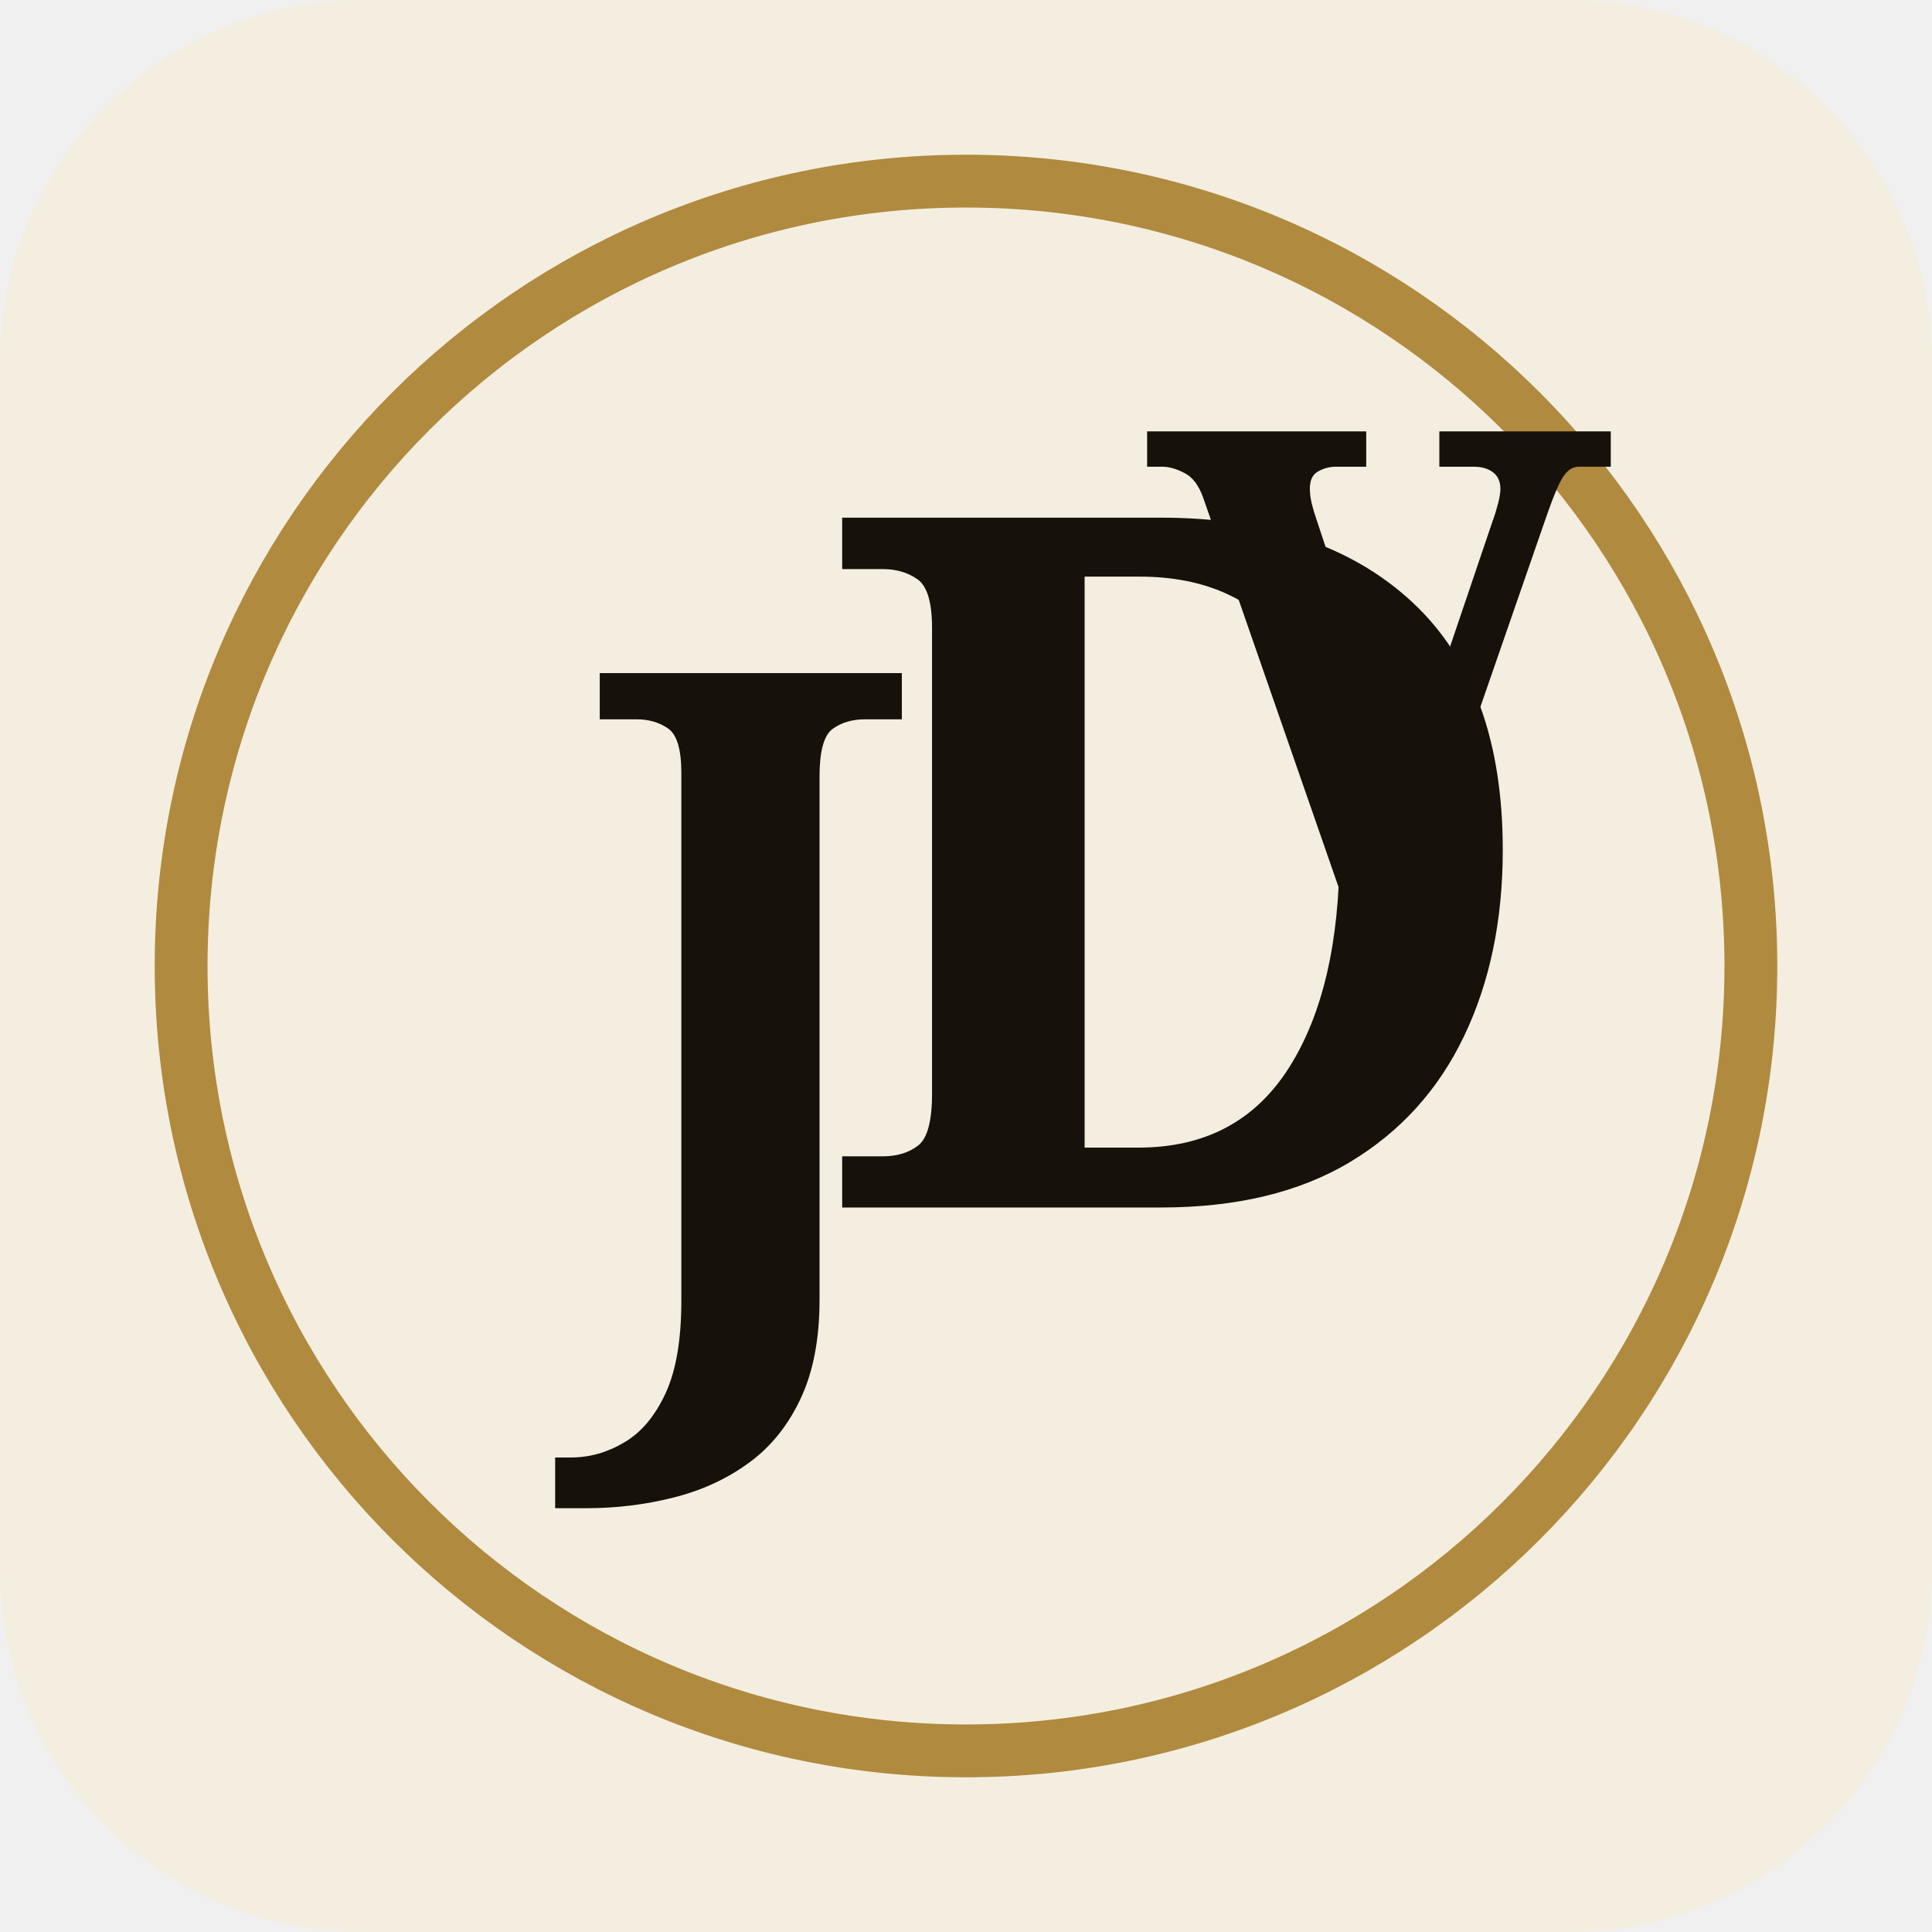
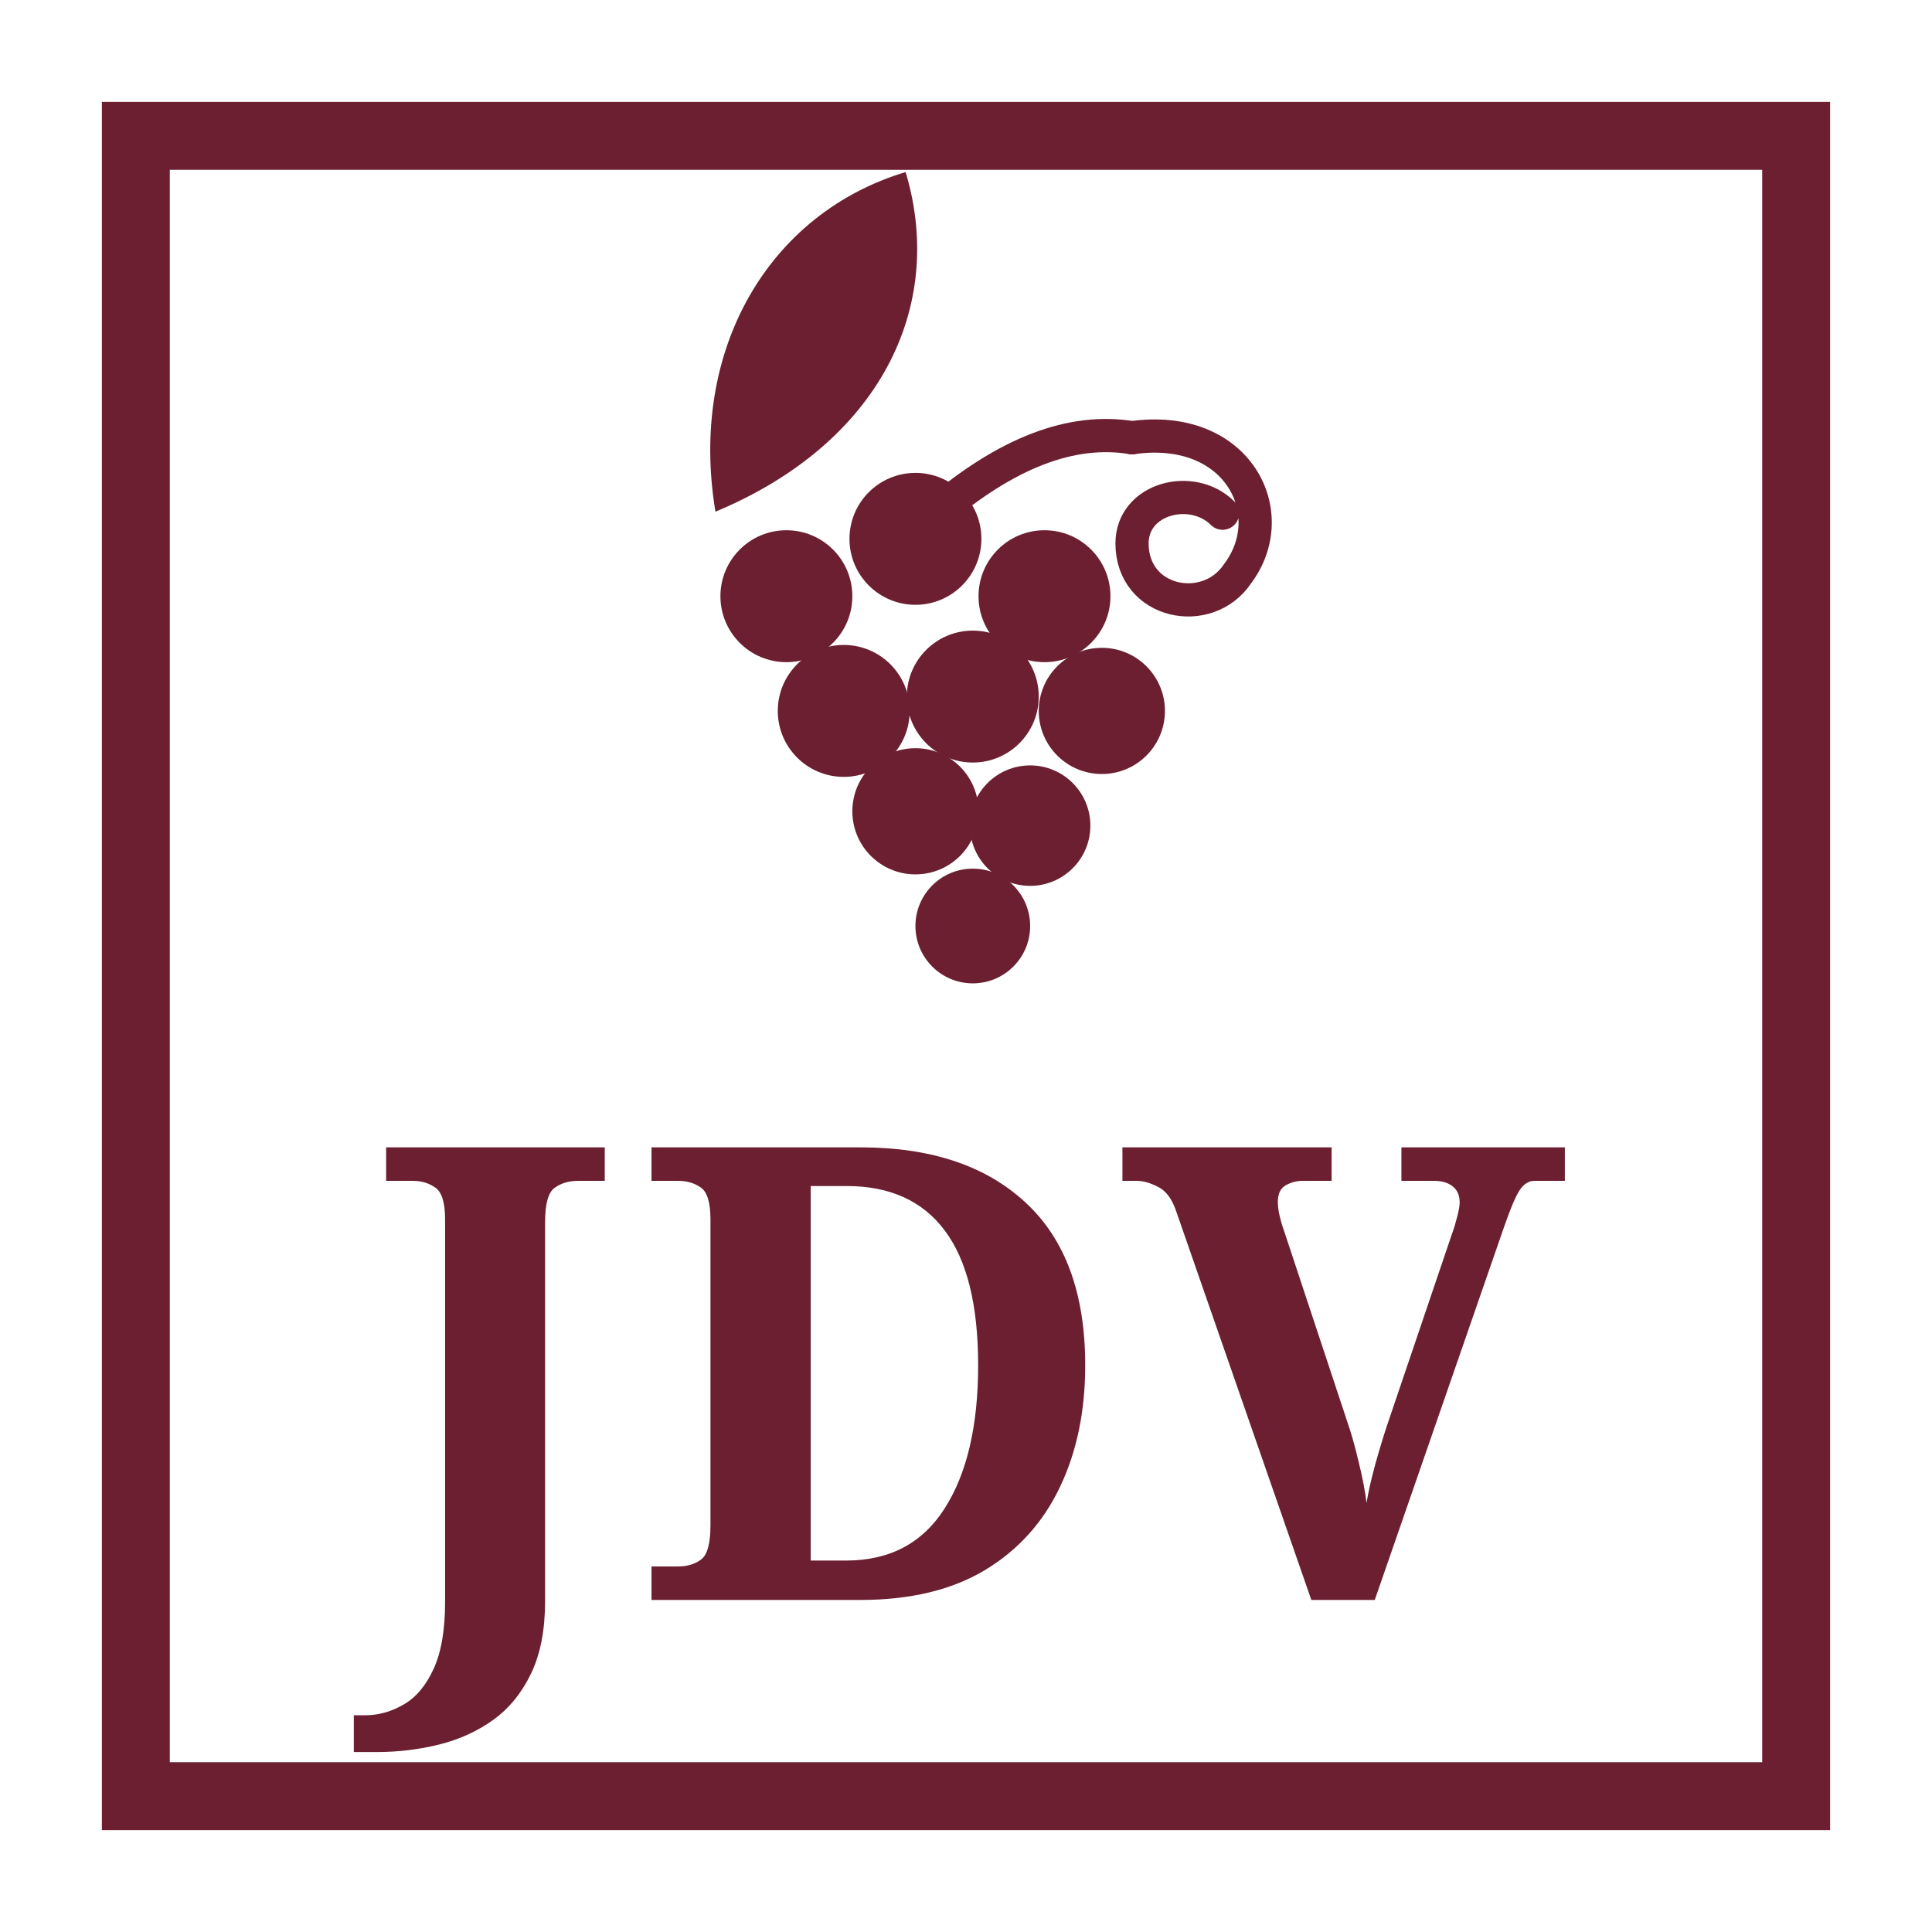
- <svg xmlns="http://www.w3.org/2000/svg" viewBox="0 0 128 128">
-   <rect width="128" height="128" rx="24" fill="#F4EEE0" />
-   <circle cx="64" cy="64" r="52" fill="none" stroke="#B08A3E" stroke-width="3.5" />
-   <g fill="#17110C" font-family="Didot, 'Bodoni MT', 'Bodoni Moda', 'Playfair Display', Georgia, serif" font-weight="700">
-     <text x="38" y="86" font-size="58" letter-spacing="-2">J</text>
-     <text x="54" y="80" font-size="64">D</text>
-     <text x="76" y="60" font-size="44">V</text>
+ <svg xmlns="http://www.w3.org/2000/svg" viewBox="0 0 128 128" role="img" aria-label="Le Journal du Vin — JDV">
+   <rect width="128" height="128" fill="#FFFFFF" />
+   <rect x="9" y="9" width="110" height="110" fill="none" stroke="#6B1F30" stroke-width="4.5" />
+   <g fill="#6B1F30">
+     <path d="M46 41 c -2 -12 4 -22 14 -25 c 3 10 -2 20 -14 25 z" transform="translate(6,-3) scale(0.9)" />
+     <path d="M62 34 q 7 -6 13 -5" fill="none" stroke="#6B1F30" stroke-width="2.2" stroke-linecap="round" />
+     <path d="M75 29 c 7 -1 10 5 7 9 c -2 3 -7 2 -7 -2 c 0 -3 4 -4 6 -2" fill="none" stroke="#6B1F30" stroke-width="2.2" stroke-linecap="round" />
+     <g transform="translate(-31.5,-8) scale(0.95)">
+       <circle cx="97" cy="46" r="4.6" />
+       <circle cx="106" cy="50" r="4.6" />
+       <circle cx="88" cy="50" r="4.6" />
+       <circle cx="101" cy="57" r="4.6" />
+       <circle cx="92" cy="58" r="4.6" />
+       <circle cx="110" cy="58" r="4.4" />
+       <circle cx="97" cy="65" r="4.4" />
+       <circle cx="105" cy="66" r="4.2" />
+       <circle cx="101" cy="73" r="4" />
+     </g>
  </g>
+   <text x="64" y="106" text-anchor="middle" fill="#6B1F30" font-family="Didot, 'Bodoni MT', 'Bodoni Moda', Fraunces, 'Playfair Display', Georgia, serif" font-weight="700" font-size="42" letter-spacing="1">JDV</text>
</svg>
